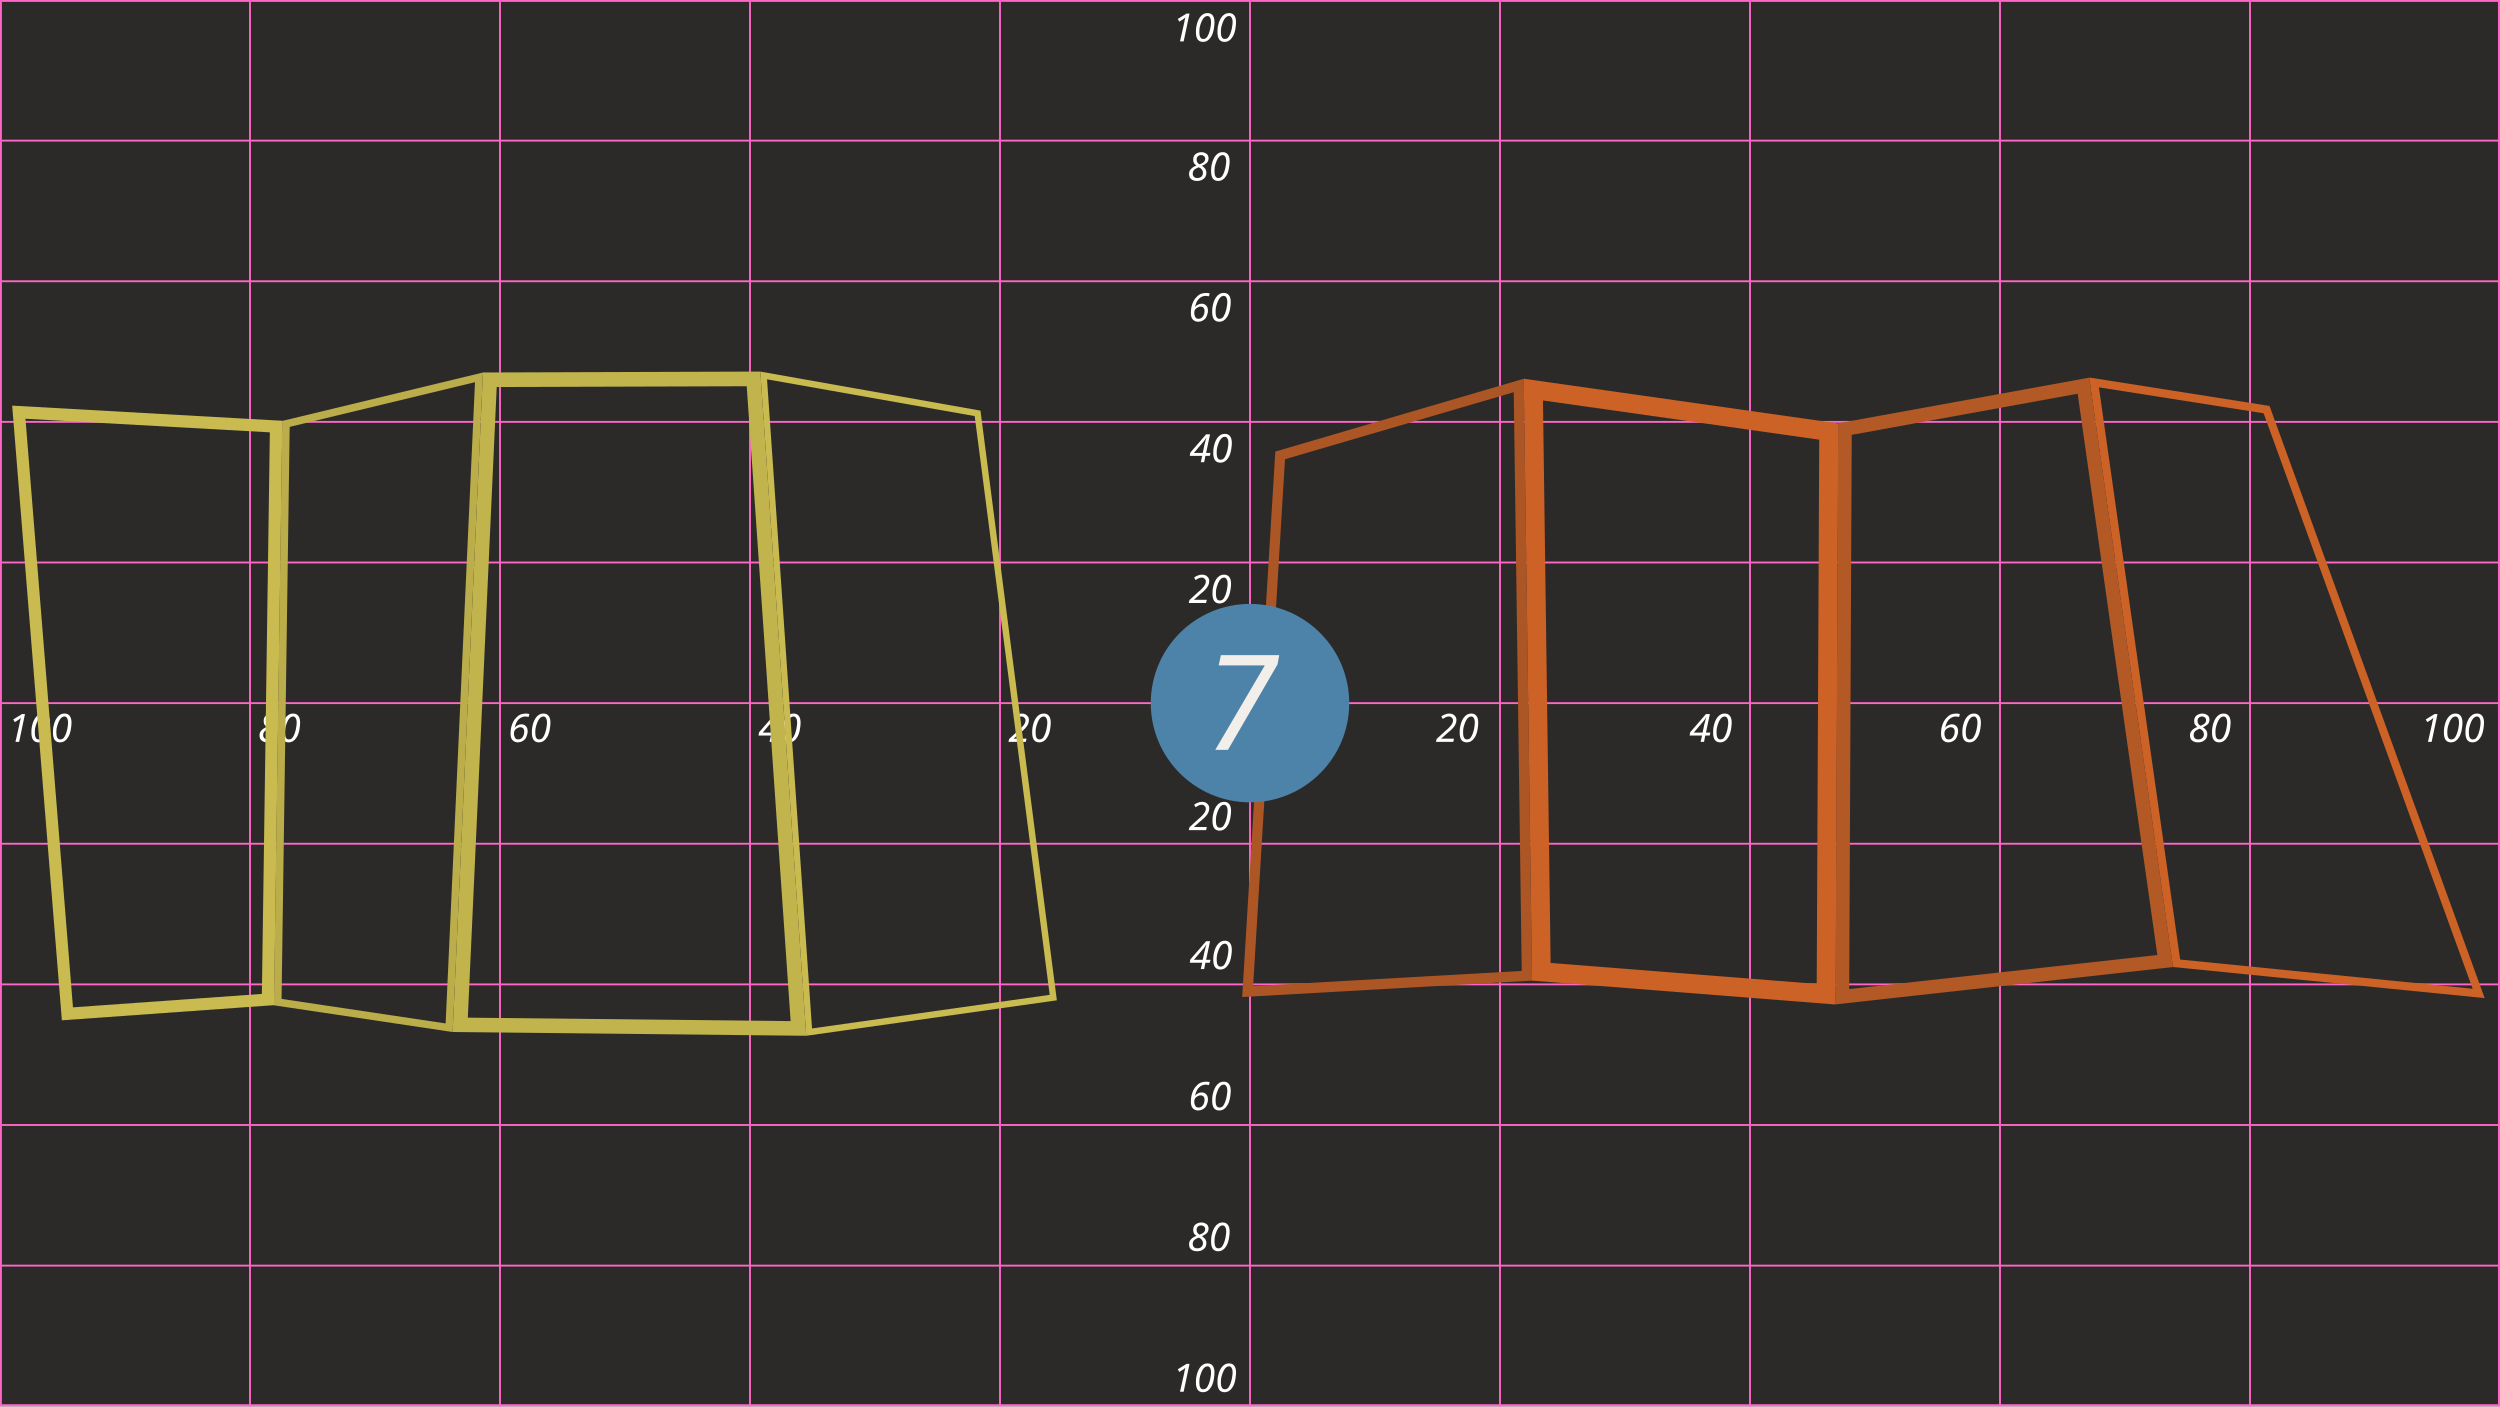
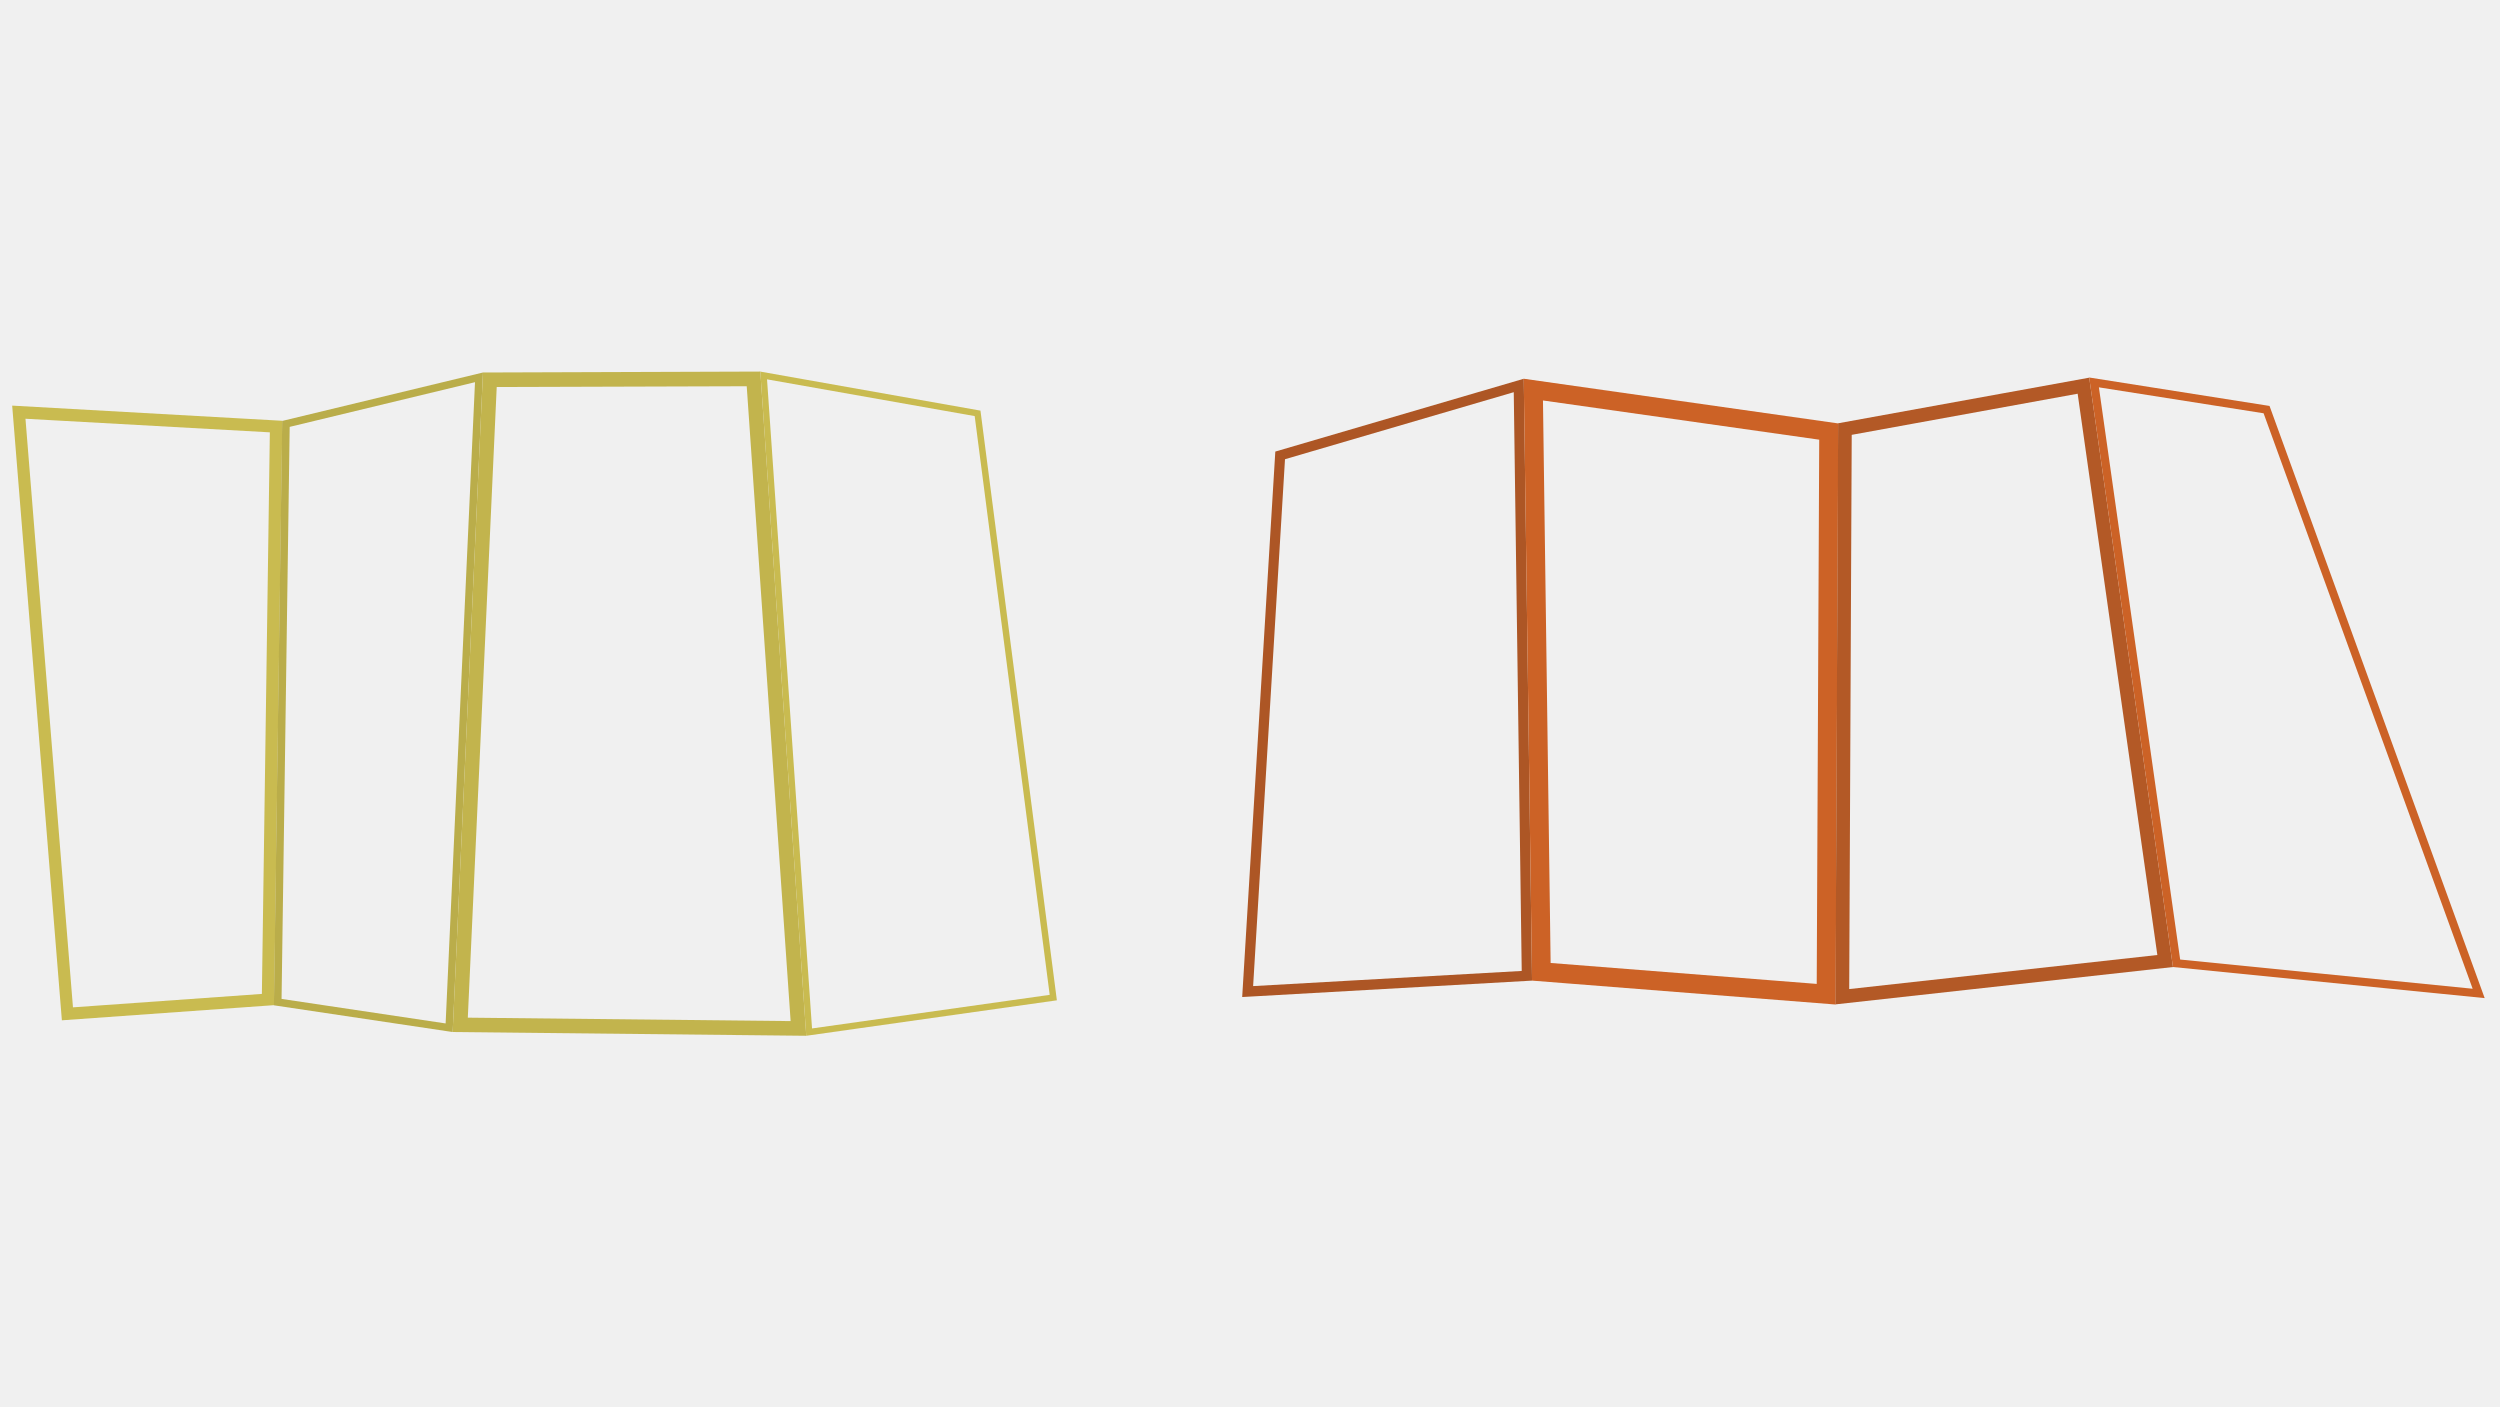
- <svg xmlns="http://www.w3.org/2000/svg" xmlns:xlink="http://www.w3.org/1999/xlink" id="uuid-90e74897-fb6a-4583-ab99-123d043f0832" data-name="ABs" width="160" height="90" viewBox="0 0 160 90">
+ <svg xmlns="http://www.w3.org/2000/svg" xmlns:xlink="http://www.w3.org/1999/xlink" id="uuid-2188cec3-aa7e-4f2e-832f-dd5f7fd7028d" data-name="ABs" width="160" height="90" viewBox="0 0 160 90">
  <defs>
    <style>
-       .uuid-45b179b6-709d-499a-a88b-70bad3711c18 {
-         fill: #232323;
-       }
- 
-       .uuid-958f4c87-d47b-4f73-9e03-8fe1b1a9fbe0 {
-         fill: #4e83a9;
-       }
- 
-       .uuid-c9833dae-d258-41d6-8529-3492c835ea32 {
+       .uuid-369167c9-e1ca-4b93-943d-c5f46c8b2c9b {
        fill: #c2b44d;
      }

-       .uuid-a31bc47a-30a9-42e3-ab67-23ae5f170049 {
+       .uuid-04c9c6aa-ce2d-47fe-bff8-ea8ca3142b4c {
        fill: #baad4a;
      }

-       .uuid-3f37d2e3-146e-48b3-89c9-d188c8564701 {
+       .uuid-9a603410-e3dc-48ea-99a9-4f556c2d2807 {
        fill: #ad5625;
      }

-       .uuid-66ad31f1-ecde-442b-8a8b-63547ab8a339 {
+       .uuid-82b0a2eb-7005-4608-a068-5d5d413fde1c {
        fill: #b35926;
      }

-       .uuid-7473cb30-e4de-4bc8-99de-3cbf8d4b8848 {
+       .uuid-0ef7e6b4-2138-4781-bed2-5869e3837f6f {
        fill: #cc6226;
      }

-       .uuid-8edd0eec-32c1-4a9e-8f5a-b38102f6c51b {
-         fill: none;
-         stroke: #ff66c7;
-         stroke-width: .12px;
-       }
- 
-       .uuid-2bb917e0-f435-438f-93d6-7524234b8081 {
-         fill: #ff66c7;
-       }
- 
-       .uuid-c9064277-00a7-49e4-b626-dc04cb25f43f {
-         fill: #6e695a;
-         opacity: .1;
-       }
- 
-       .uuid-cfa3f2c9-4c54-4c82-a834-738d1b0c0a90 {
-         fill: #f2efeb;
-         font-size: 8.5px;
-       }
- 
-       .uuid-cfa3f2c9-4c54-4c82-a834-738d1b0c0a90, .uuid-9efa6d46-3526-4e65-8a3f-5cc9f91ce942 {
-         font-family: Exo-Italic, Exo;
-         font-style: italic;
-       }
- 
-       .uuid-9efa6d46-3526-4e65-8a3f-5cc9f91ce942 {
-         fill: #fff;
-         font-size: 2.5px;
-       }
- 
-       .uuid-72be530e-addf-4afd-8845-3ada65cbe63d {
+       .uuid-579b46e3-d338-480f-a4e3-f9d3c4b5206d {
        fill: #c9bb50;
      }
    </style>
-     <symbol id="uuid-a768c8db-0e96-48e4-a101-0c607a7cc730" data-name="Bounding Box" viewBox="0 0 161.31 94.16">
-       <g>
-         <g id="uuid-affb1c85-64ab-4eb3-a670-f3cf76ca7361" data-name="BG">
-           <rect class="uuid-45b179b6-709d-499a-a88b-70bad3711c18" x="1.31" width="160" height="90" />
-           <rect class="uuid-c9064277-00a7-49e4-b626-dc04cb25f43f" x="1.31" width="160" height="90" />
-         </g>
-         <g id="uuid-04477382-8d38-4137-93a0-e0a0e7ab6bdd" data-name="Grid Lines">
-           <g>
-             <path class="uuid-2bb917e0-f435-438f-93d6-7524234b8081" d="M161.18.12v89.75H1.43V.12h159.75M161.31,0H1.31v90h160V0h0Z" />
-             <line class="uuid-8edd0eec-32c1-4a9e-8f5a-b38102f6c51b" x1="1.31" y1="81" x2="161.31" y2="81" />
-             <line class="uuid-8edd0eec-32c1-4a9e-8f5a-b38102f6c51b" x1="1.31" y1="72" x2="161.31" y2="72" />
-             <line class="uuid-8edd0eec-32c1-4a9e-8f5a-b38102f6c51b" x1="1.31" y1="63" x2="161.31" y2="63" />
-             <line class="uuid-8edd0eec-32c1-4a9e-8f5a-b38102f6c51b" x1="1.31" y1="54" x2="161.31" y2="54" />
-             <line class="uuid-8edd0eec-32c1-4a9e-8f5a-b38102f6c51b" x1="1.31" y1="45" x2="161.31" y2="45" />
-             <line class="uuid-8edd0eec-32c1-4a9e-8f5a-b38102f6c51b" x1="1.31" y1="36" x2="161.31" y2="36" />
-             <line class="uuid-8edd0eec-32c1-4a9e-8f5a-b38102f6c51b" x1="1.31" y1="27" x2="161.31" y2="27" />
-             <line class="uuid-8edd0eec-32c1-4a9e-8f5a-b38102f6c51b" x1="1.31" y1="18" x2="161.31" y2="18" />
-             <line class="uuid-8edd0eec-32c1-4a9e-8f5a-b38102f6c51b" x1="1.31" y1="9" x2="161.31" y2="9" />
-             <line class="uuid-8edd0eec-32c1-4a9e-8f5a-b38102f6c51b" x1="145.31" x2="145.31" y2="90" />
-             <line class="uuid-8edd0eec-32c1-4a9e-8f5a-b38102f6c51b" x1="129.31" x2="129.31" y2="90" />
-             <line class="uuid-8edd0eec-32c1-4a9e-8f5a-b38102f6c51b" x1="113.31" x2="113.31" y2="90" />
-             <line class="uuid-8edd0eec-32c1-4a9e-8f5a-b38102f6c51b" x1="97.31" x2="97.31" y2="90" />
-             <line class="uuid-8edd0eec-32c1-4a9e-8f5a-b38102f6c51b" x1="81.31" x2="81.31" y2="90" />
-             <line class="uuid-8edd0eec-32c1-4a9e-8f5a-b38102f6c51b" x1="65.31" x2="65.31" y2="90" />
-             <line class="uuid-8edd0eec-32c1-4a9e-8f5a-b38102f6c51b" x1="49.31" x2="49.31" y2="90" />
-             <line class="uuid-8edd0eec-32c1-4a9e-8f5a-b38102f6c51b" x1="33.31" x2="33.31" y2="90" />
-             <line class="uuid-8edd0eec-32c1-4a9e-8f5a-b38102f6c51b" x1="17.31" x2="17.31" y2="90" />
-           </g>
-         </g>
-         <g id="uuid-fc6ce413-8e61-4828-a238-ceba45167855" data-name="Numbers as %">
-           <text class="uuid-9efa6d46-3526-4e65-8a3f-5cc9f91ce942" transform="translate(93.21 47.48)">
-             <tspan x="0" y="0">20</tspan>
-           </text>
-           <text class="uuid-9efa6d46-3526-4e65-8a3f-5cc9f91ce942" transform="translate(109.43 47.48)">
-             <tspan x="0" y="0">40</tspan>
-           </text>
-           <text class="uuid-9efa6d46-3526-4e65-8a3f-5cc9f91ce942" transform="translate(125.38 47.48)">
-             <tspan x="0" y="0">60</tspan>
-           </text>
-           <text class="uuid-9efa6d46-3526-4e65-8a3f-5cc9f91ce942" transform="translate(141.36 47.48)">
-             <tspan x="0" y="0">80</tspan>
-           </text>
-           <text class="uuid-9efa6d46-3526-4e65-8a3f-5cc9f91ce942" transform="translate(156.2 47.48)">
-             <tspan x="0" y="0">100</tspan>
-           </text>
-           <text class="uuid-9efa6d46-3526-4e65-8a3f-5cc9f91ce942" transform="translate(1.8 47.48)">
-             <tspan x="0" y="0">100</tspan>
-           </text>
-           <text class="uuid-9efa6d46-3526-4e65-8a3f-5cc9f91ce942" transform="translate(17.81 47.48)">
-             <tspan x="0" y="0">80</tspan>
-           </text>
-           <text class="uuid-9efa6d46-3526-4e65-8a3f-5cc9f91ce942" transform="translate(33.83 47.48)">
-             <tspan x="0" y="0">60</tspan>
-           </text>
-           <text class="uuid-9efa6d46-3526-4e65-8a3f-5cc9f91ce942" transform="translate(49.84 47.48)">
-             <tspan x="0" y="0">40</tspan>
-           </text>
-           <text class="uuid-9efa6d46-3526-4e65-8a3f-5cc9f91ce942" transform="translate(65.85 47.48)">
-             <tspan x="0" y="0">20</tspan>
-           </text>
-           <text class="uuid-9efa6d46-3526-4e65-8a3f-5cc9f91ce942" transform="translate(77.39 38.59)">
-             <tspan x="0" y="0">20</tspan>
-           </text>
-           <text class="uuid-9efa6d46-3526-4e65-8a3f-5cc9f91ce942" transform="translate(77.44 29.58)">
-             <tspan x="0" y="0">40</tspan>
-           </text>
-           <text class="uuid-9efa6d46-3526-4e65-8a3f-5cc9f91ce942" transform="translate(77.37 20.56)">
-             <tspan x="0" y="0">60</tspan>
-           </text>
-           <text class="uuid-9efa6d46-3526-4e65-8a3f-5cc9f91ce942" transform="translate(77.3 11.55)">
-             <tspan x="0" y="0">80</tspan>
-           </text>
-           <text class="uuid-9efa6d46-3526-4e65-8a3f-5cc9f91ce942" transform="translate(76.33 2.65)">
-             <tspan x="0" y="0">100</tspan>
-           </text>
-           <text class="uuid-9efa6d46-3526-4e65-8a3f-5cc9f91ce942" transform="translate(76.33 89.07)">
-             <tspan x="0" y="0">100</tspan>
-           </text>
-           <text class="uuid-9efa6d46-3526-4e65-8a3f-5cc9f91ce942" transform="translate(77.3 80.05)">
-             <tspan x="0" y="0">80</tspan>
-           </text>
-           <text class="uuid-9efa6d46-3526-4e65-8a3f-5cc9f91ce942" transform="translate(77.37 71.04)">
-             <tspan x="0" y="0">60</tspan>
-           </text>
-           <text class="uuid-9efa6d46-3526-4e65-8a3f-5cc9f91ce942" transform="translate(77.44 62.02)">
-             <tspan x="0" y="0">40</tspan>
-           </text>
-           <text class="uuid-9efa6d46-3526-4e65-8a3f-5cc9f91ce942" transform="translate(77.39 53.13)">
-             <tspan x="0" y="0">20</tspan>
-           </text>
-         </g>
-       </g>
-     </symbol>
+     <symbol id="uuid-f29ea2c2-589b-4c24-8e12-0d51ea96837d" data-name="Bounding Box" viewBox="0 0 161.31 94.16" />
  </defs>
-   <g id="uuid-595c9cd4-41a2-49d8-8d88-9f82c9489b35" data-name="AB07">
-     <use width="161.31" height="94.16" transform="translate(-1.31)" xlink:href="#uuid-a768c8db-0e96-48e4-a101-0c607a7cc730" />
+   <g id="uuid-555d33b0-1008-4777-8215-a6660f335b13" data-name="AB07">
+     <use width="161.31" height="94.16" transform="translate(-1.31)" xlink:href="#uuid-f29ea2c2-589b-4c24-8e12-0d51ea96837d" />
    <g>
-       <path class="uuid-72be530e-addf-4afd-8845-3ada65cbe63d" d="M1.63,26.8l15.64.87-.51,35.94-12.09.86L1.63,26.8M.78,25.97l3.18,39.33,13.58-.97.53-37.4-17.28-.97h0Z" />
-       <path class="uuid-a31bc47a-30a9-42e3-ab67-23ae5f170049" d="M30.4,24.46l-1.88,41.04-10.5-1.57.52-36.61,11.86-2.86M30.91,23.84l-12.85,3.1-.53,37.4,11.44,1.71,1.94-42.21h0Z" />
-       <path class="uuid-c9833dae-d258-41d6-8529-3492c835ea32" d="M47.79,24.72l2.81,40.63-20.66-.22,1.85-40.36,15.99-.05M48.66,23.78l-17.75.06-1.94,42.21,22.63.24-2.94-42.51h0Z" />
-       <path class="uuid-72be530e-addf-4afd-8845-3ada65cbe63d" d="M49.1,24.28l13.28,2.35,4.8,37.04-15.21,2.15-2.88-41.54M48.66,23.78l2.94,42.51,16.04-2.27-4.89-37.74-14.1-2.5h0Z" />
-       <path class="uuid-3f37d2e3-146e-48b3-89c9-d188c8564701" d="M96.88,25.1l.51,37.04-17.19.97,2.04-33.72,14.64-4.29M97.52,24.24l-15.9,4.66-2.12,34.91,18.55-1.05-.53-38.52h0Z" />
-       <path class="uuid-7473cb30-e4de-4bc8-99de-3cbf8d4b8848" d="M98.75,25.63l17.68,2.51-.16,34.83-17.03-1.34-.49-36M97.52,24.24l.53,38.52,19.43,1.53.17-37.19-20.12-2.86h0Z" />
-       <path class="uuid-66ad31f1-ecde-442b-8a8b-63547ab8a339" d="M132.97,25.2l5.1,35.92-19.72,2.18.16-35.47,14.45-2.63M133.71,24.17l-16.07,2.92-.17,37.19,21.6-2.39-5.36-37.72h0Z" />
-       <path class="uuid-7473cb30-e4de-4bc8-99de-3cbf8d4b8848" d="M134.33,24.79l10.54,1.66,13.38,36.83-18.72-1.87-5.2-36.62M133.71,24.17l5.36,37.72,19.95,1.99-13.77-37.9-11.54-1.82h0Z" />
-     </g>
-     <g id="uuid-bc2ebf4b-be73-44d7-bd45-13e1a143535c" data-name="Single AB Number copy 4">
-       <g>
-         <circle class="uuid-958f4c87-d47b-4f73-9e03-8fe1b1a9fbe0" cx="80" cy="45" r="6.35" />
-         <text class="uuid-cfa3f2c9-4c54-4c82-a834-738d1b0c0a90" transform="translate(77.09 47.99)">
-           <tspan x="0" y="0">7</tspan>
-         </text>
-       </g>
+       <path class="uuid-579b46e3-d338-480f-a4e3-f9d3c4b5206d" d="M1.63,26.8l15.64.87-.51,35.94-12.09.86L1.63,26.8M.78,25.97l3.18,39.33,13.58-.97.53-37.4-17.28-.97h0Z" />
+       <path class="uuid-04c9c6aa-ce2d-47fe-bff8-ea8ca3142b4c" d="M30.4,24.46l-1.88,41.04-10.5-1.57.52-36.61,11.86-2.86M30.91,23.84l-12.85,3.1-.53,37.4,11.44,1.71,1.94-42.21h0Z" />
+       <path class="uuid-369167c9-e1ca-4b93-943d-c5f46c8b2c9b" d="M47.79,24.72l2.81,40.63-20.66-.22,1.85-40.36,15.99-.05M48.66,23.78l-17.75.06-1.94,42.21,22.63.24-2.94-42.51h0Z" />
+       <path class="uuid-579b46e3-d338-480f-a4e3-f9d3c4b5206d" d="M49.1,24.28l13.28,2.35,4.8,37.04-15.21,2.15-2.88-41.54M48.66,23.78l2.94,42.51,16.04-2.27-4.89-37.74-14.1-2.5h0Z" />
+       <path class="uuid-9a603410-e3dc-48ea-99a9-4f556c2d2807" d="M96.88,25.1l.51,37.04-17.19.97,2.04-33.72,14.64-4.29M97.52,24.24l-15.9,4.66-2.12,34.91,18.55-1.05-.53-38.52h0Z" />
+       <path class="uuid-0ef7e6b4-2138-4781-bed2-5869e3837f6f" d="M98.75,25.63l17.68,2.51-.16,34.83-17.03-1.34-.49-36M97.52,24.24l.53,38.52,19.43,1.53.17-37.19-20.12-2.86h0Z" />
+       <path class="uuid-82b0a2eb-7005-4608-a068-5d5d413fde1c" d="M132.97,25.2l5.1,35.92-19.72,2.18.16-35.47,14.45-2.63M133.71,24.17l-16.07,2.92-.17,37.19,21.6-2.39-5.36-37.72h0Z" />
+       <path class="uuid-0ef7e6b4-2138-4781-bed2-5869e3837f6f" d="M134.33,24.79l10.54,1.66,13.38,36.83-18.72-1.87-5.2-36.62M133.71,24.17l5.36,37.72,19.95,1.99-13.77-37.9-11.54-1.82h0Z" />
    </g>
  </g>
</svg>
